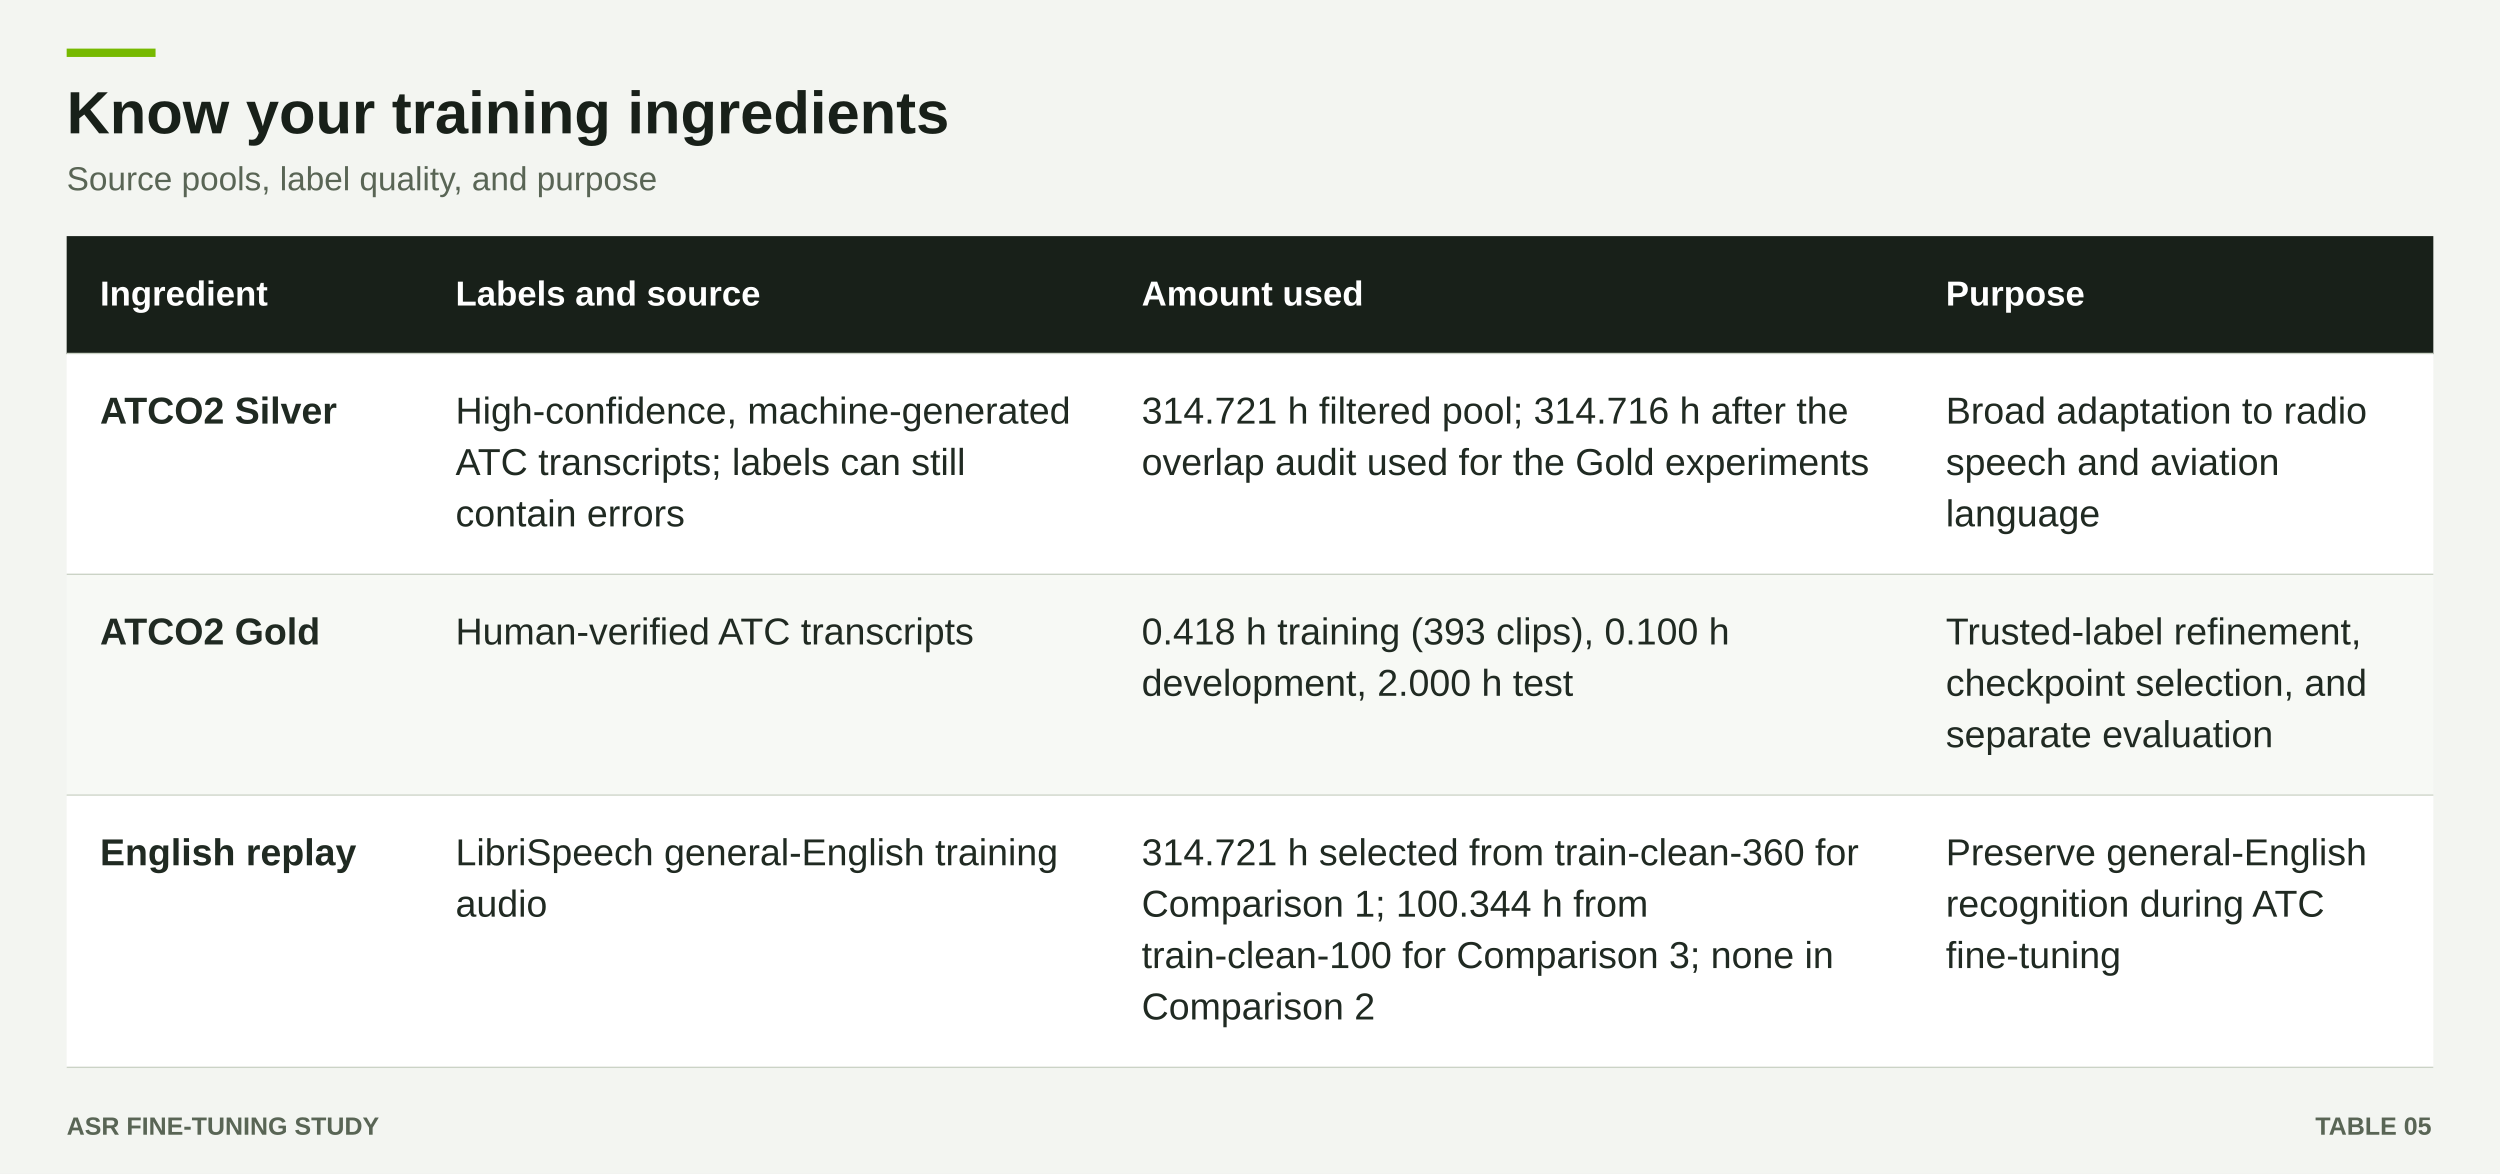
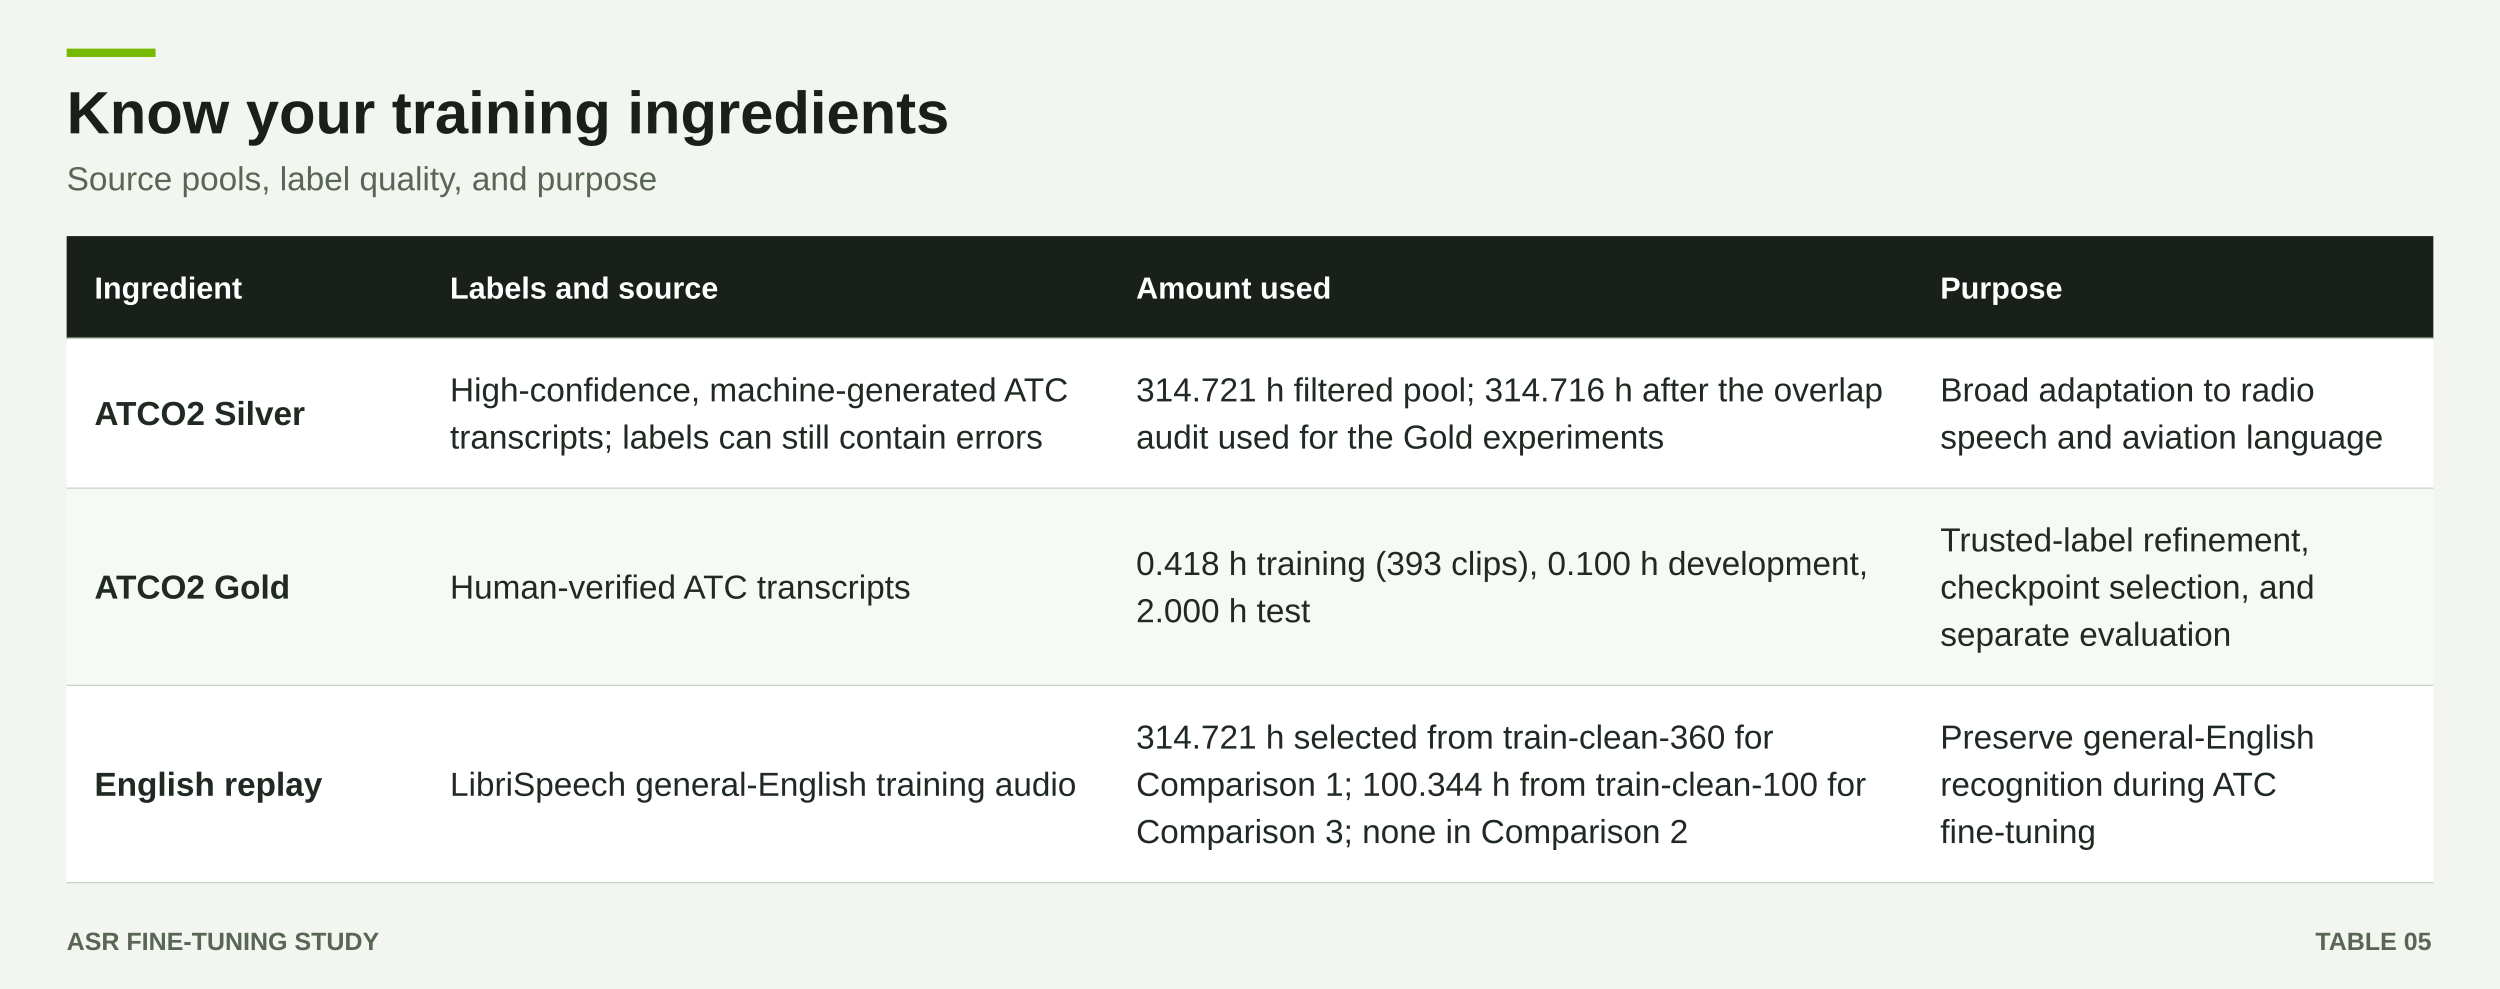
- <svg xmlns="http://www.w3.org/2000/svg" width="1800" height="845" viewBox="0 0 1800 845" role="img" aria-labelledby="title">
+ <svg xmlns="http://www.w3.org/2000/svg" width="1800" height="712" viewBox="0 0 1800 712" role="img" aria-labelledby="title">
  <g font-family="Arial, Helvetica, sans-serif">
-     <rect x="0" y="0" width="1800" height="845" fill="#F3F5F1" />
+     <rect x="0" y="0" width="1800" height="712" fill="#F3F5F1" />
    <rect x="48" y="35" width="64" height="6" fill="#76B900" />
    <text x="48.00" y="96" font-size="43" font-weight="700" fill="#182019">Know your training ingredients</text>
    <text x="48.00" y="137" font-size="24" font-weight="400" fill="#596555">Source pools, label quality, and purpose</text>
-     <rect x="48" y="170" width="1704" height="85" fill="#182019" />
-     <text x="72.00" y="220" font-size="25" font-weight="700" fill="#FFFFFF">Ingredient</text>
-     <text x="328.00" y="220" font-size="25" font-weight="700" fill="#FFFFFF">Labels and source</text>
-     <text x="822.00" y="220" font-size="25" font-weight="700" fill="#FFFFFF">Amount used</text>
-     <text x="1401.00" y="220" font-size="25" font-weight="700" fill="#FFFFFF">Purpose</text>
-     <rect x="48" y="254" width="1704" height="1" fill="#CBD3C6" />
-     <rect x="48" y="255" width="1704" height="159" fill="#FFFFFF" />
-     <text x="72.00" y="305" font-size="27" font-weight="700" fill="#202A22">ATCO2 Silver</text>
-     <text x="328.00" y="305" font-size="27" font-weight="400" fill="#202A22">High-confidence, machine-generated</text>
-     <text x="328.00" y="342" font-size="27" font-weight="400" fill="#202A22">ATC transcripts; labels can still</text>
-     <text x="328.00" y="379" font-size="27" font-weight="400" fill="#202A22">contain errors</text>
-     <text x="822.00" y="305" font-size="27" font-weight="400" fill="#202A22">314.721 h filtered pool; 314.716 h after the</text>
-     <text x="822.00" y="342" font-size="27" font-weight="400" fill="#202A22">overlap audit used for the Gold experiments</text>
-     <text x="1401.00" y="305" font-size="27" font-weight="400" fill="#202A22">Broad adaptation to radio</text>
-     <text x="1401.00" y="342" font-size="27" font-weight="400" fill="#202A22">speech and aviation</text>
-     <text x="1401.00" y="379" font-size="27" font-weight="400" fill="#202A22">language</text>
-     <rect x="48" y="413" width="1704" height="1" fill="#CBD3C6" />
-     <rect x="48" y="414" width="1704" height="159" fill="#F7F9F5" />
-     <text x="72.00" y="464" font-size="27" font-weight="700" fill="#202A22">ATCO2 Gold</text>
-     <text x="328.00" y="464" font-size="27" font-weight="400" fill="#202A22">Human-verified ATC transcripts</text>
-     <text x="822.00" y="464" font-size="27" font-weight="400" fill="#202A22">0.418 h training (393 clips), 0.100 h</text>
-     <text x="822.00" y="501" font-size="27" font-weight="400" fill="#202A22">development, 2.000 h test</text>
-     <text x="1401.00" y="464" font-size="27" font-weight="400" fill="#202A22">Trusted-label refinement,</text>
-     <text x="1401.00" y="501" font-size="27" font-weight="400" fill="#202A22">checkpoint selection, and</text>
-     <text x="1401.00" y="538" font-size="27" font-weight="400" fill="#202A22">separate evaluation</text>
-     <rect x="48" y="572" width="1704" height="1" fill="#CBD3C6" />
-     <rect x="48" y="573" width="1704" height="196" fill="#FFFFFF" />
-     <text x="72.00" y="623" font-size="27" font-weight="700" fill="#202A22">English replay</text>
-     <text x="328.00" y="623" font-size="27" font-weight="400" fill="#202A22">LibriSpeech general-English training</text>
-     <text x="328.00" y="660" font-size="27" font-weight="400" fill="#202A22">audio</text>
-     <text x="822.00" y="623" font-size="27" font-weight="400" fill="#202A22">314.721 h selected from train-clean-360 for</text>
-     <text x="822.00" y="660" font-size="27" font-weight="400" fill="#202A22">Comparison 1; 100.344 h from</text>
-     <text x="822.00" y="697" font-size="27" font-weight="400" fill="#202A22">train-clean-100 for Comparison 3; none in</text>
-     <text x="822.00" y="734" font-size="27" font-weight="400" fill="#202A22">Comparison 2</text>
-     <text x="1401.00" y="623" font-size="27" font-weight="400" fill="#202A22">Preserve general-English</text>
-     <text x="1401.00" y="660" font-size="27" font-weight="400" fill="#202A22">recognition during ATC</text>
-     <text x="1401.00" y="697" font-size="27" font-weight="400" fill="#202A22">fine-tuning</text>
-     <rect x="48" y="768" width="1704" height="1" fill="#CBD3C6" />
-     <text x="48.00" y="817" font-size="18" font-weight="700" fill="#596555">ASR FINE-TUNING STUDY</text>
-     <text x="1667.02" y="817" font-size="18" font-weight="700" fill="#596555">TABLE 05</text>
+     <rect x="48" y="170" width="1704" height="74" fill="#182019" />
+     <text x="68.00" y="215.0" font-size="22" font-weight="700" fill="#FFFFFF">Ingredient</text>
+     <text x="324.00" y="215.0" font-size="22" font-weight="700" fill="#FFFFFF">Labels and source</text>
+     <text x="818.00" y="215.0" font-size="22" font-weight="700" fill="#FFFFFF">Amount used</text>
+     <text x="1397.00" y="215.0" font-size="22" font-weight="700" fill="#FFFFFF">Purpose</text>
+     <rect x="48" y="243" width="1704" height="1" fill="#CBD3C6" />
+     <rect x="48" y="244" width="1704" height="108" fill="#FFFFFF" />
+     <text x="68.00" y="306.0" font-size="24" font-weight="700" fill="#202A22">ATCO2 Silver</text>
+     <text x="324.00" y="289.0" font-size="24" font-weight="400" fill="#202A22">High-confidence, machine-generated ATC</text>
+     <text x="324.00" y="323.0" font-size="24" font-weight="400" fill="#202A22">transcripts; labels can still contain errors</text>
+     <text x="818.00" y="289.0" font-size="24" font-weight="400" fill="#202A22">314.721 h filtered pool; 314.716 h after the overlap</text>
+     <text x="818.00" y="323.0" font-size="24" font-weight="400" fill="#202A22">audit used for the Gold experiments</text>
+     <text x="1397.00" y="289.0" font-size="24" font-weight="400" fill="#202A22">Broad adaptation to radio</text>
+     <text x="1397.00" y="323.0" font-size="24" font-weight="400" fill="#202A22">speech and aviation language</text>
+     <rect x="48" y="351" width="1704" height="1" fill="#CBD3C6" />
+     <rect x="48" y="352" width="1704" height="142" fill="#F7F9F5" />
+     <text x="68.00" y="431.0" font-size="24" font-weight="700" fill="#202A22">ATCO2 Gold</text>
+     <text x="324.00" y="431.0" font-size="24" font-weight="400" fill="#202A22">Human-verified ATC transcripts</text>
+     <text x="818.00" y="414.0" font-size="24" font-weight="400" fill="#202A22">0.418 h training (393 clips), 0.100 h development,</text>
+     <text x="818.00" y="448.0" font-size="24" font-weight="400" fill="#202A22">2.000 h test</text>
+     <text x="1397.00" y="397.0" font-size="24" font-weight="400" fill="#202A22">Trusted-label refinement,</text>
+     <text x="1397.00" y="431.0" font-size="24" font-weight="400" fill="#202A22">checkpoint selection, and</text>
+     <text x="1397.00" y="465.0" font-size="24" font-weight="400" fill="#202A22">separate evaluation</text>
+     <rect x="48" y="493" width="1704" height="1" fill="#CBD3C6" />
+     <rect x="48" y="494" width="1704" height="142" fill="#FFFFFF" />
+     <text x="68.00" y="573.0" font-size="24" font-weight="700" fill="#202A22">English replay</text>
+     <text x="324.00" y="573.0" font-size="24" font-weight="400" fill="#202A22">LibriSpeech general-English training audio</text>
+     <text x="818.00" y="539.0" font-size="24" font-weight="400" fill="#202A22">314.721 h selected from train-clean-360 for</text>
+     <text x="818.00" y="573.0" font-size="24" font-weight="400" fill="#202A22">Comparison 1; 100.344 h from train-clean-100 for</text>
+     <text x="818.00" y="607.0" font-size="24" font-weight="400" fill="#202A22">Comparison 3; none in Comparison 2</text>
+     <text x="1397.00" y="539.0" font-size="24" font-weight="400" fill="#202A22">Preserve general-English</text>
+     <text x="1397.00" y="573.0" font-size="24" font-weight="400" fill="#202A22">recognition during ATC</text>
+     <text x="1397.00" y="607.0" font-size="24" font-weight="400" fill="#202A22">fine-tuning</text>
+     <rect x="48" y="635" width="1704" height="1" fill="#CBD3C6" />
+     <text x="48.00" y="684" font-size="18" font-weight="700" fill="#596555">ASR FINE-TUNING STUDY</text>
+     <text x="1667.02" y="684" font-size="18" font-weight="700" fill="#596555">TABLE 05</text>
  </g>
</svg>
